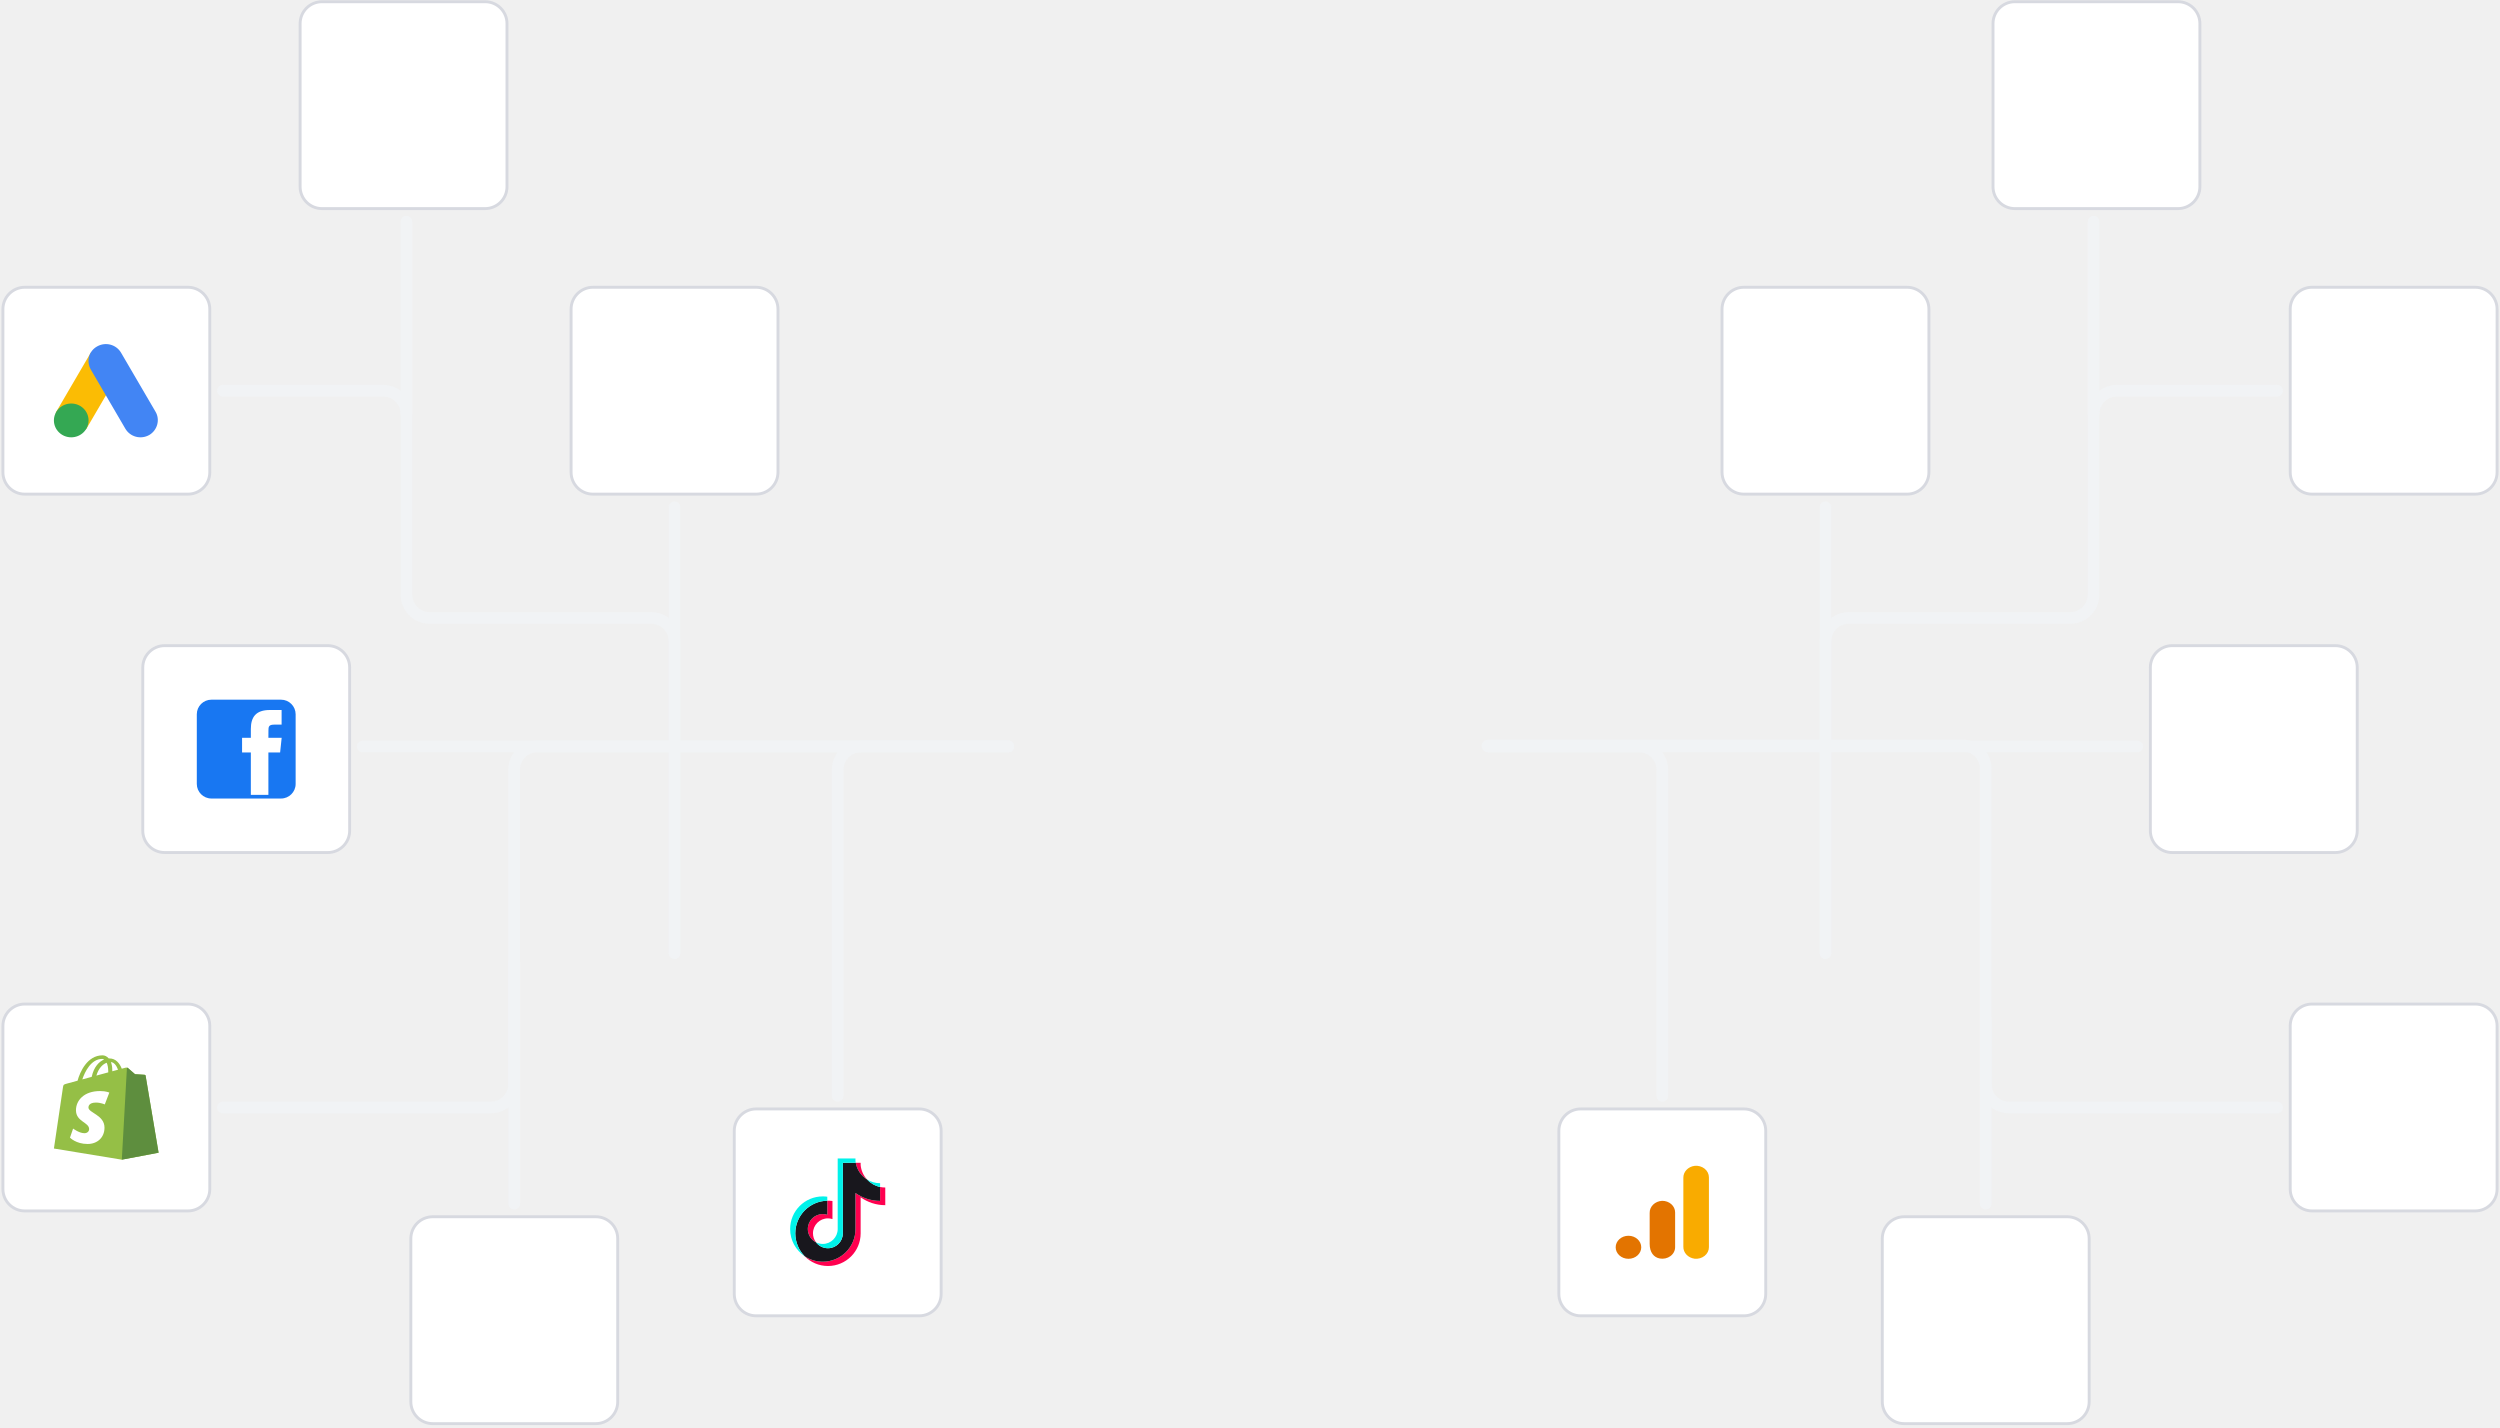
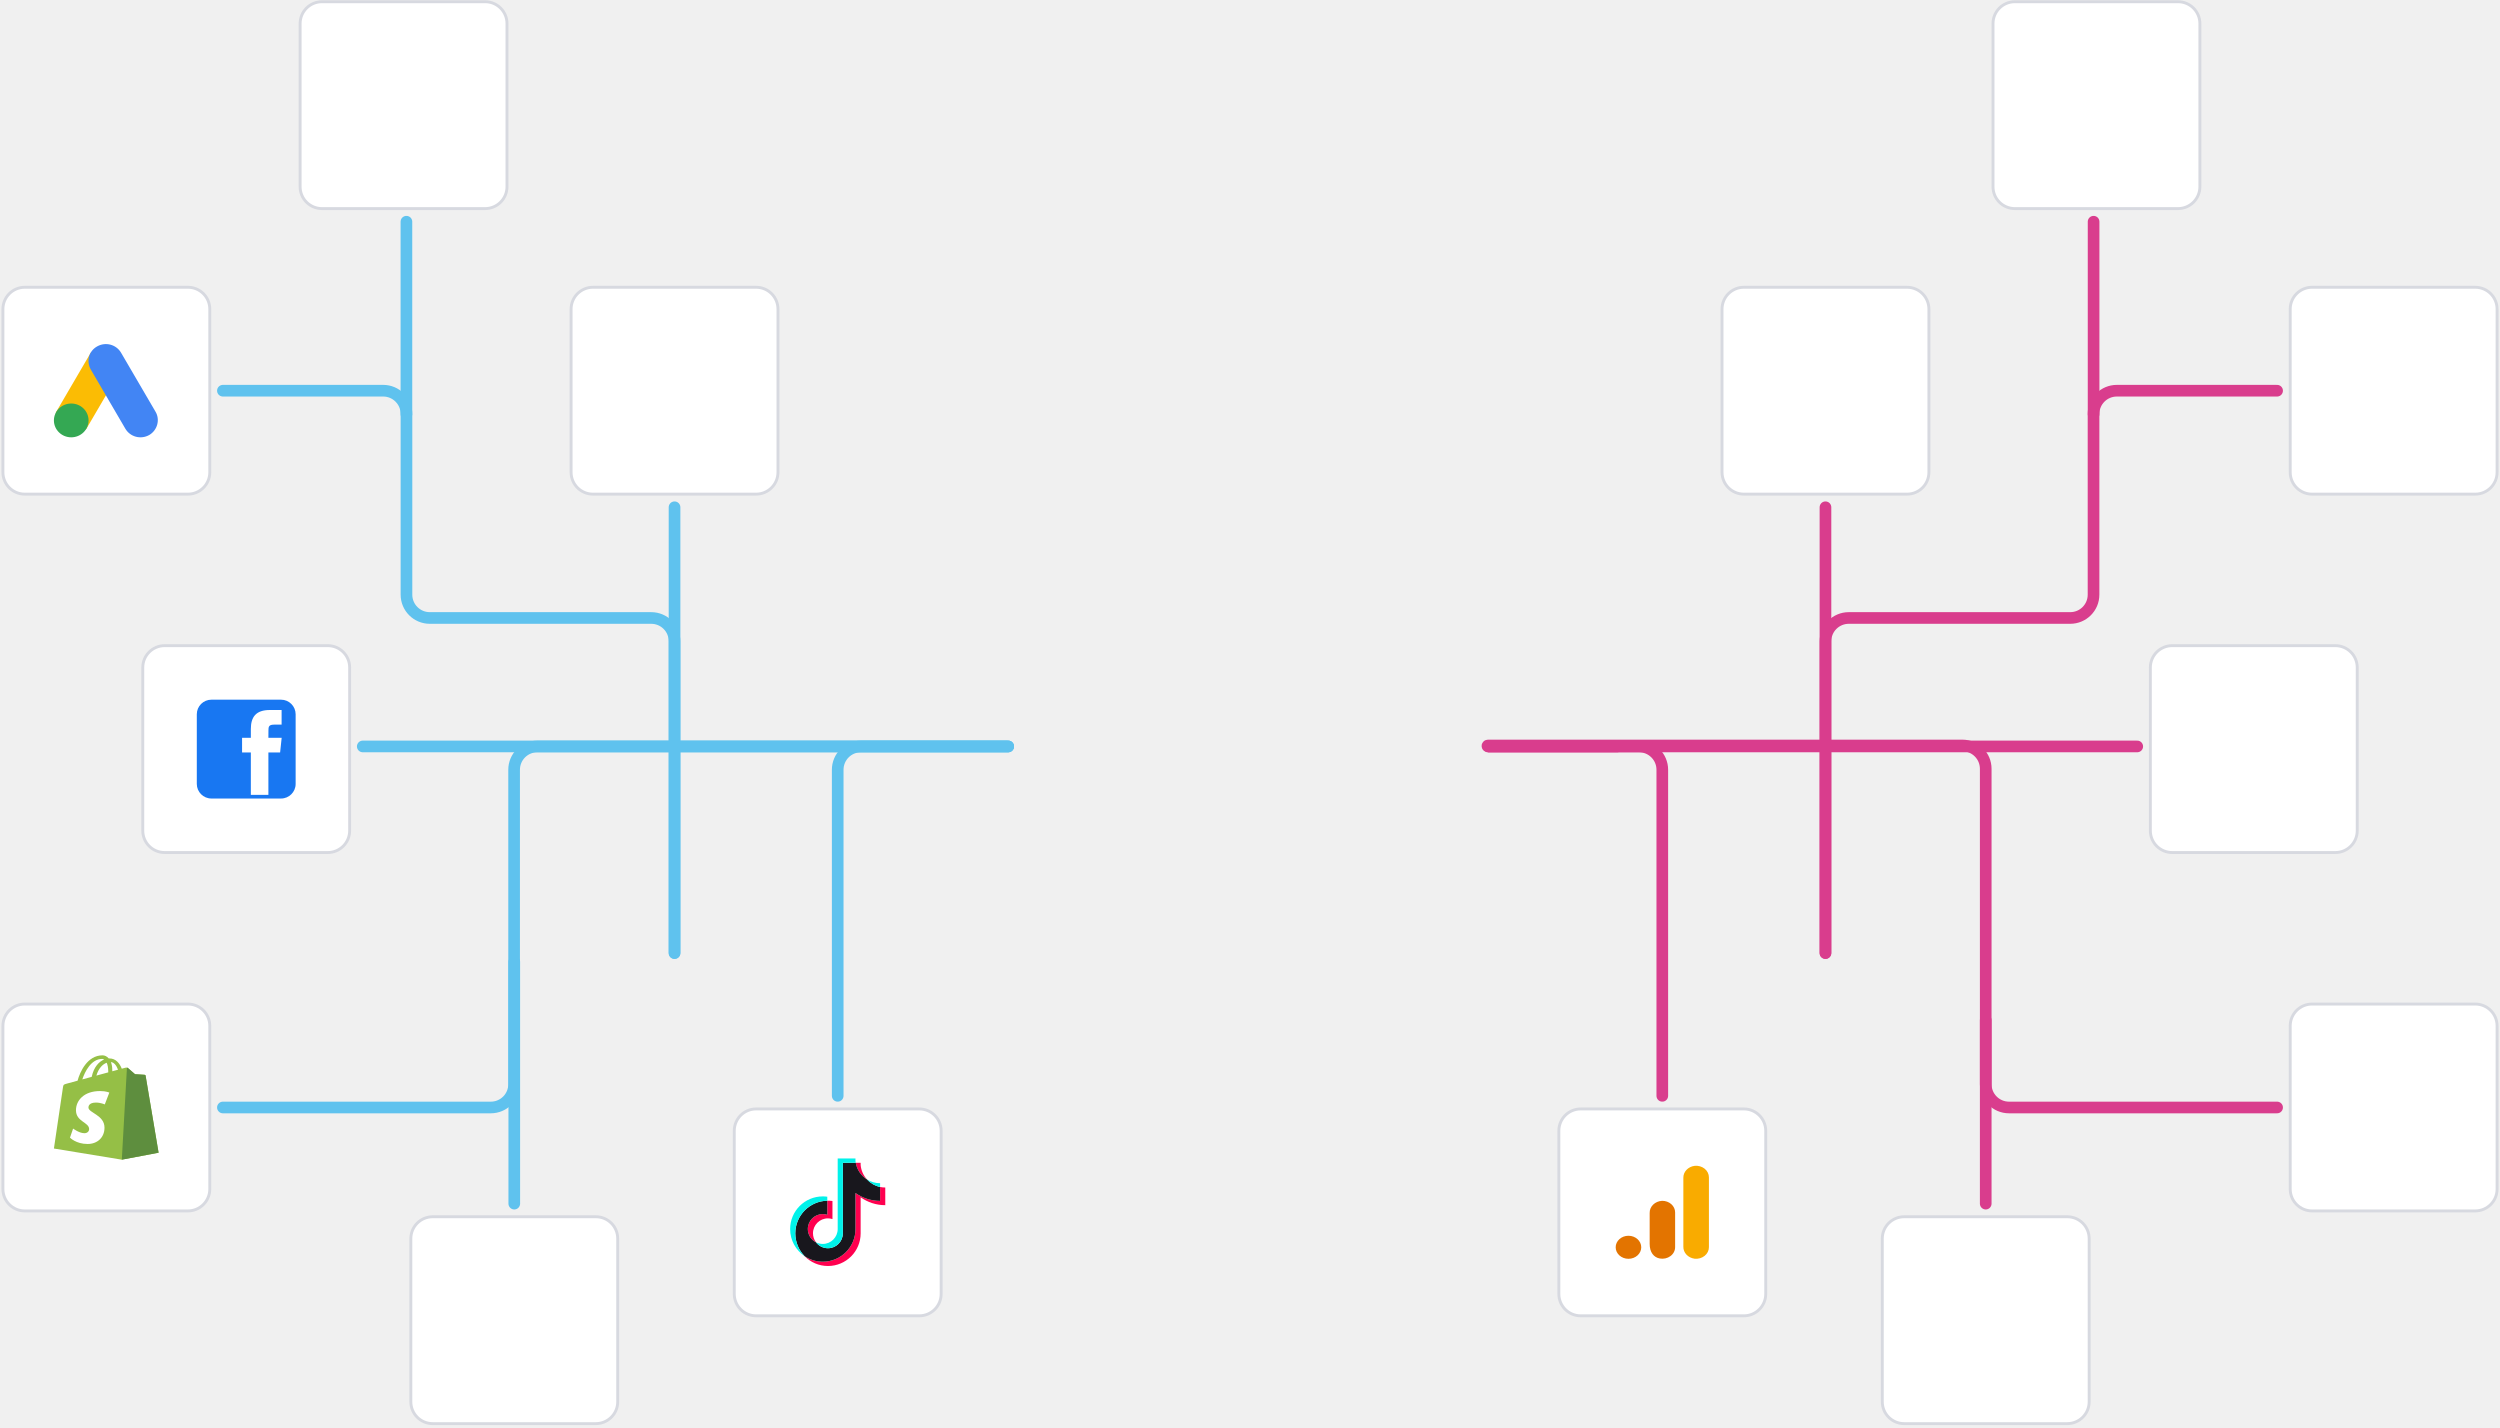
<svg xmlns="http://www.w3.org/2000/svg" xmlns:xlink="http://www.w3.org/1999/xlink" width="858" height="490" viewBox="0 0 858 490" fill="none">
-   <g clip-path="url(#clip0_2315_16321)" fill="none">
-     
- 
-     </g>
-   <g clip-path="url(#clip1_2315_16321)" fill="none" />
  <rect x="386.5" y="216.589" width="83.68" height="80" rx="11.5" fill="none" />
  <rect x="49" y="221.589" width="71" height="71" rx="7.5" fill="#FFFFFF" />
  <rect x="67.543" y="240.132" width="33.919" height="33.919" rx="5" fill="#FFFFFF" />
  <path d="M96.459 240.132H72.543C69.793 240.132 67.543 242.382 67.543 245.132V269.051C67.543 271.801 69.793 274.051 72.543 274.051H96.462C99.212 274.051 101.462 271.801 101.462 269.051V245.132C101.459 242.382 99.212 240.132 96.459 240.132ZM96.138 258.236H92.113V272.798H86.091V258.236H83.078V253.216H86.091V250.203C86.091 246.108 87.79 243.672 92.628 243.672H96.649V248.691H94.134C92.254 248.691 92.129 249.394 92.129 250.703L92.113 253.216H96.669L96.138 258.236Z" fill="#1877F2" />
  <rect x="49" y="221.589" width="71" height="71" rx="7.5" stroke="#D7D9E0" fill="none" />
  <rect x="-0.5" y="0.5" width="71" height="71" rx="7.5" transform="matrix(-1 0 0 1 808.5 221.089)" fill="#FFFFFF" />
  <g clip-path="url(#clip2_2315_16321)" fill="none" />
  <rect x="-0.5" y="0.5" width="71" height="71" rx="7.5" transform="matrix(-1 0 0 1 808.5 221.089)" stroke="#D7D9E0" fill="none" />
-   <path d="M346 256.178H124.5" stroke="#F1F3F5" stroke-width="4px" stroke-miterlimit="0" stroke-linecap="round" stroke-linejoin="bevel" fill="none" />
+   <path d="M346 256.178H124.5" stroke="#5FC2EE" stroke-width="4px" stroke-miterlimit="0" stroke-linecap="round" stroke-linejoin="bevel" fill="none" />
  <rect x="1" y="98.589" width="71" height="71" rx="7.5" fill="#FFFFFF" />
  <path d="M19.322 141.289L31.171 121.003C32.676 121.889 40.266 126.089 41.492 126.888L29.642 147.175C28.346 148.887 17.68 143.887 19.322 141.287V141.289Z" fill="#FBBC04" />
  <path d="M53.367 141.288L41.518 121.003C39.861 118.247 36.294 117.245 33.363 118.873C30.433 120.501 29.541 124.009 31.197 126.889L43.046 147.176C44.703 149.931 48.27 150.933 51.201 149.305C54.003 147.676 55.023 144.045 53.367 141.29V141.288Z" fill="#4285F4" />
  <path d="M24.448 150.088C27.733 150.088 30.396 147.491 30.396 144.288C30.396 141.084 27.733 138.487 24.448 138.487C21.163 138.487 18.5 141.084 18.5 144.288C18.5 147.491 21.163 150.088 24.448 150.088Z" fill="#34A853" />
  <rect x="1" y="98.589" width="71" height="71" rx="7.5" stroke="#D7D9E0" fill="none" />
  <rect x="-0.5" y="0.5" width="71" height="71" rx="7.5" transform="matrix(-1 0 0 1 856.5 98.0889)" fill="#FFFFFF" />
  <rect x="804.271" y="120.613" width="34.457" height="26.95" fill="url(&quot;#patter2323232n0&quot;)" />
  <rect x="-0.5" y="0.5" width="71" height="71" rx="7.5" transform="matrix(-1 0 0 1 856.5 98.0889)" stroke="#D7D9E0" fill="none" />
  <rect x="103" y="0.589" width="71" height="71" rx="7.5" fill="#FFFFFF" />
  <rect x="122.061" y="16.974" width="32.879" height="38.231" fill="url(&quot;#pattern155454&quot;)" />
  <rect x="103" y="0.589" width="71" height="71" rx="7.5" stroke="#D7D9E0" fill="none" />
  <rect x="-0.5" y="0.5" width="71" height="71" rx="7.5" transform="matrix(-1 0 0 1 754.5 0.0888672)" fill="#FFFFFF" />
  <rect x="702.5" y="19.089" width="34" height="34" fill="url(&quot;#pattern3232434342&quot;)" />
  <rect x="-0.5" y="0.5" width="71" height="71" rx="7.5" transform="matrix(-1 0 0 1 754.5 0.0888672)" stroke="#D7D9E0" fill="none" />
  <rect x="196" y="98.589" width="71" height="71" rx="7.5" fill="#FFFFFF" />
  <rect x="211" y="113.589" width="41" height="41" fill="url(&quot;#pattern3&quot;)" />
  <rect x="196" y="98.589" width="71" height="71" rx="7.5" stroke="#D7D9E0" fill="none" />
  <rect x="-0.5" y="0.5" width="71" height="71" rx="7.5" transform="matrix(-1 0 0 1 661.5 98.0889)" fill="#FFFFFF" />
  <g clip-path="url(#clip3_2315_16321)" fill="none">
-     icone aqui
+     
    </g>
  <rect x="-0.5" y="0.5" width="71" height="71" rx="7.5" transform="matrix(-1 0 0 1 661.5 98.0889)" stroke="#D7D9E0" fill="none" />
  <rect x="141" y="417.589" width="71" height="71" rx="7.5" fill="#FFFFFF" />
  <rect x="155.565" y="432.154" width="41.869" height="41.869" rx="5.234" fill="url(&quot;#pattern4&quot;)" />
  <rect x="141" y="417.589" width="71" height="71" rx="7.5" stroke="#D7D9E0" fill="none" />
  <rect x="-0.5" y="0.5" width="71" height="71" rx="7.5" transform="matrix(-1 0 0 1 716.5 417.089)" fill="#FFFFFF" />
  <rect x="665.5" y="438.999" width="32" height="28.179" fill="url(&quot;#pattern5&quot;)" />
  <rect x="-0.5" y="0.5" width="71" height="71" rx="7.5" transform="matrix(-1 0 0 1 716.5 417.089)" stroke="#D7D9E0" fill="none" />
  <rect x="252" y="380.589" width="71" height="71" rx="7.5" fill="#FFFFFF" />
  <g clip-path="url(#clip4_2315_16321)" fill="none">
    <path d="M295.373 410.914C297.755 412.616 300.674 413.618 303.826 413.618V407.555C303.23 407.555 302.635 407.493 302.051 407.369V412.141C298.899 412.141 295.981 411.14 293.598 409.438V421.81C293.598 428 288.577 433.017 282.385 433.017C280.075 433.017 277.927 432.319 276.144 431.121C278.18 433.202 281.019 434.493 284.16 434.493C290.353 434.493 295.373 429.476 295.373 423.286V410.914H295.373ZM297.563 404.797C296.345 403.468 295.546 401.75 295.373 399.85V399.07H293.69C294.114 401.485 295.558 403.547 297.563 404.797ZM280.06 426.372C279.38 425.48 279.012 424.39 279.014 423.268C279.014 420.438 281.31 418.142 284.143 418.142C284.671 418.142 285.195 418.223 285.699 418.383V412.184C285.11 412.104 284.517 412.07 283.924 412.082V416.907C283.421 416.747 282.895 416.666 282.367 416.667C279.535 416.667 277.239 418.961 277.239 421.793C277.239 423.794 278.386 425.528 280.06 426.372Z" fill="#FF004F" />
    <path d="M293.596 409.438C295.979 411.14 298.897 412.141 302.049 412.141V407.369C300.29 406.994 298.732 406.076 297.561 404.797C295.556 403.547 294.112 401.484 293.689 399.07H289.27V423.286C289.26 426.109 286.967 428.395 284.141 428.395C282.475 428.395 280.995 427.601 280.058 426.372C278.385 425.528 277.237 423.794 277.237 421.793C277.237 418.962 279.533 416.667 282.366 416.667C282.908 416.667 283.431 416.751 283.922 416.907V412.082C277.839 412.208 272.946 417.176 272.946 423.286C272.946 426.336 274.165 429.101 276.142 431.122C277.926 432.319 280.073 433.017 282.384 433.017C288.576 433.017 293.596 428 293.596 421.81V409.438L293.596 409.438Z" fill="#18171D" />
    <path d="M302.051 407.368V406.078C300.464 406.081 298.909 405.637 297.563 404.797C298.754 406.101 300.323 407 302.051 407.369V407.368ZM293.69 399.07C293.65 398.839 293.619 398.607 293.597 398.373V397.594H287.496V421.81C287.486 424.632 285.194 426.918 282.367 426.918C281.566 426.919 280.775 426.732 280.06 426.371C280.997 427.601 282.477 428.394 284.142 428.394C286.969 428.394 289.261 426.108 289.271 423.285V399.07H293.69V399.07ZM283.924 412.082V410.708C283.414 410.638 282.9 410.603 282.386 410.604C276.193 410.604 271.173 415.621 271.173 421.81C271.173 425.69 273.146 429.109 276.144 431.121C274.166 429.1 272.948 426.335 272.948 423.285C272.948 417.175 277.84 412.207 283.924 412.082Z" fill="#00F2EA">
        
        </path>
  </g>
  <rect x="252" y="380.589" width="71" height="71" rx="7.5" stroke="#D7D9E0" fill="none" />
  <rect x="-0.5" y="0.5" width="71" height="71" rx="7.5" transform="matrix(-1 0 0 1 605.5 380.089)" fill="#FFFFFF" />
  <g clip-path="url(#clip5_2315_16321)" fill="none">
    <path d="M586.501 428.025C586.504 428.587 586.375 429.144 586.122 429.658C585.868 430.172 585.496 430.631 585.031 431.006C584.565 431.38 584.017 431.662 583.422 431.831C582.827 432 582.199 432.053 581.579 431.987C579.324 431.686 577.671 429.917 577.726 427.862V404.24C577.671 402.184 579.328 400.413 581.587 400.116C582.206 400.05 582.833 400.104 583.427 400.274C584.021 400.443 584.569 400.725 585.033 401.099C585.498 401.474 585.869 401.933 586.122 402.446C586.375 402.96 586.504 403.516 586.501 404.077V428.025Z" fill="#F9AB00" />
    <path d="M558.888 424.112C561.311 424.112 563.275 425.882 563.275 428.067C563.275 430.251 561.311 432.022 558.888 432.022C556.464 432.022 554.5 430.251 554.5 428.067C554.5 425.882 556.464 424.112 558.888 424.112ZM570.432 412.124C567.998 412.245 566.109 414.086 566.165 416.283V426.907C566.165 429.79 567.573 431.54 569.635 431.913C570.274 432.03 570.934 432.017 571.567 431.875C572.2 431.734 572.79 431.467 573.295 431.094C573.799 430.721 574.205 430.252 574.483 429.72C574.761 429.188 574.905 428.607 574.903 428.019V416.1C574.904 415.573 574.789 415.051 574.564 414.565C574.339 414.079 574.008 413.638 573.592 413.267C573.176 412.897 572.682 412.606 572.14 412.41C571.597 412.213 571.017 412.116 570.432 412.124Z" fill="#E37400" />
  </g>
  <rect x="-0.5" y="0.5" width="71" height="71" rx="7.5" transform="matrix(-1 0 0 1 605.5 380.089)" stroke="#D7D9E0" fill="none" />
-   <path d="M511 256.177H733.5" stroke="#F1F3F5" stroke-width="4px" stroke-miterlimit="0" stroke-linecap="round" stroke-linejoin="bevel" fill="none" />
-   <path d="M231.5 327.089V174.089" stroke="#F1F3F5" stroke-width="4px" stroke-miterlimit="0" stroke-linecap="round" stroke-linejoin="bevel" fill="none" />
-   <path d="M626.5 327.089V174.089" stroke="#F1F3F5" stroke-width="4px" stroke-miterlimit="0" stroke-linecap="round" stroke-linejoin="bevel" fill="none" />
-   <path d="M681.5 413.089V350.089" stroke="#F1F3F5" stroke-width="4px" stroke-miterlimit="0" stroke-linecap="round" stroke-linejoin="bevel" fill="none" />
+   <path d="M511 256.177H733.5" stroke="#D93D8D" stroke-width="4px" stroke-miterlimit="0" stroke-linecap="round" stroke-linejoin="bevel" fill="none" />
+   <path d="M231.5 327.089V174.089" stroke="#5FC2EE" stroke-width="4px" stroke-miterlimit="0" stroke-linecap="round" stroke-linejoin="bevel" fill="none" />
+   <path d="M626.5 327.089V174.089" stroke="#D93D8D" stroke-width="4px" stroke-miterlimit="0" stroke-linecap="round" stroke-linejoin="bevel" fill="none" />
+   <path d="M681.5 413.089V350.089" stroke="#D93D8D" stroke-width="4px" stroke-miterlimit="0" stroke-linecap="round" stroke-linejoin="bevel" fill="none" />
  <rect x="1" y="344.589" width="71" height="71" rx="7.5" fill="#FFFFFF" />
  <g clip-path="url(#clip6_2315_16321)" fill="none">
    <path d="M49.967 369.16C49.938 368.98 49.759 368.88 49.61 368.869C48.514 368.797 47.418 368.725 46.322 368.654C46.322 368.654 44.141 366.756 43.902 366.546C43.662 366.336 43.195 366.4 43.013 366.447C42.986 366.454 42.537 366.576 41.793 366.777C41.064 364.94 39.779 363.251 37.517 363.251C37.455 363.251 37.39 363.253 37.326 363.256C36.683 362.511 35.886 362.187 35.198 362.187C29.929 362.187 27.412 367.961 26.623 370.895C24.576 371.451 23.122 371.846 22.936 371.898C21.793 372.212 21.757 372.243 21.607 373.187C21.494 373.902 18.504 394.174 18.504 394.174L41.802 398.001L54.426 395.607C54.426 395.607 49.995 369.34 49.967 369.16ZM40.505 367.127L38.533 367.661C38.534 367.54 38.535 367.42 38.535 367.289C38.535 366.147 38.354 365.227 38.064 364.498C39.229 364.626 40.005 365.789 40.505 367.127ZM36.618 364.725C36.942 365.436 37.153 366.458 37.153 367.836C37.153 367.907 37.152 367.971 37.152 368.036C35.87 368.384 34.476 368.762 33.08 369.142C33.864 366.489 35.334 365.208 36.618 364.725ZM35.053 363.425C35.281 363.425 35.51 363.493 35.729 363.625C34.04 364.322 32.23 366.076 31.466 369.58L28.248 370.454C29.143 367.781 31.269 363.425 35.053 363.425Z" fill="#95BF46" />
    <path d="M49.611 368.868C48.515 368.795 47.419 368.724 46.323 368.653C46.323 368.653 44.142 366.755 43.903 366.545C43.813 366.467 43.693 366.426 43.566 366.409L41.805 398L54.428 395.606C54.428 395.606 49.996 369.338 49.968 369.158C49.94 368.978 49.76 368.879 49.611 368.868Z" fill="#5E8E3E" />
    <path d="M37.519 374.983L35.962 379.042C35.962 379.042 34.598 378.404 32.926 378.404C30.476 378.404 30.352 379.753 30.352 380.092C30.352 381.946 35.865 382.657 35.865 387C35.865 390.416 33.393 392.616 30.06 392.616C26.061 392.616 24.016 390.434 24.016 390.434L25.087 387.332C25.087 387.332 27.189 388.915 28.963 388.915C30.122 388.915 30.593 388.114 30.593 387.53C30.593 385.111 26.071 385.004 26.071 381.03C26.071 377.685 28.809 374.448 34.337 374.448C36.466 374.448 37.519 374.983 37.519 374.983Z" fill="#FFFFFF" />
  </g>
  <rect x="1" y="344.589" width="71" height="71" rx="7.5" stroke="#D7D9E0" fill="none" />
  <rect x="-0.5" y="0.5" width="71" height="71" rx="7.5" transform="matrix(-1 0 0 1 856.5 344.089)" fill="#FFFFFF" />
  <g clip-path="url(#clip7_2315_16321)" fill="none">icone aqui</g>
  <rect x="-0.5" y="0.5" width="71" height="71" rx="7.5" transform="matrix(-1 0 0 1 856.5 344.089)" stroke="#D7D9E0" fill="none" />
-   <path d="M346 256.177H184.442C180.023 256.177 176.442 259.758 176.442 264.177V372.088C176.442 376.507 172.86 380.089 168.442 380.089H76.5" stroke="#F1F3F5" stroke-width="4px" stroke-miterlimit="0" stroke-linecap="round" stroke-linejoin="bevel" fill="none" />
-   <path d="M176.5 330.089V413.089" stroke="#F1F3F5" stroke-width="4px" stroke-miterlimit="0" stroke-linecap="round" stroke-linejoin="bevel" fill="none" />
-   <path d="M511 256.177H554.997C554.999 256.177 555 256.179 555 256.18V256.18C555 256.182 554.999 256.184 554.997 256.184H510.646C510.554 256.184 510.479 256.109 510.479 256.017V256.017C510.479 255.925 510.554 255.851 510.646 255.851H673.501C677.92 255.851 681.501 259.432 681.501 263.851V372.089C681.501 376.507 685.083 380.089 689.501 380.089H781.5" stroke="#F1F3F5" stroke-width="4px" stroke-miterlimit="0" stroke-linecap="round" stroke-linejoin="bevel" fill="none" />
-   <path d="M346 256.177H295.5C291.082 256.177 287.5 259.758 287.5 264.177V376.089" stroke="#F1F3F5" stroke-width="4px" stroke-miterlimit="0" stroke-linecap="round" stroke-linejoin="bevel" fill="none" />
-   <path d="M511 256.177H562.5C566.918 256.177 570.5 259.758 570.5 264.177V376.089" stroke="#F1F3F5" stroke-width="4px" stroke-miterlimit="0" stroke-linecap="round" stroke-linejoin="bevel" fill="none" />
-   <path d="M231.5 327.089V220.089C231.5 215.671 227.918 212.089 223.5 212.089H147.499C143.081 212.089 139.499 208.507 139.499 204.089V142.089C139.499 137.671 135.917 134.089 131.499 134.089H76.5" stroke="#F1F3F5" stroke-width="4px" stroke-miterlimit="0" stroke-linecap="round" stroke-linejoin="bevel" fill="none" />
-   <path d="M626.5 327.089V220.089C626.5 215.671 630.082 212.089 634.5 212.089H710.501C714.919 212.089 718.501 208.507 718.501 204.089V142.089C718.501 137.671 722.083 134.089 726.501 134.089H781.5" stroke="#F1F3F5" stroke-width="4px" stroke-miterlimit="0" stroke-linecap="round" stroke-linejoin="bevel" fill="none" />
-   <path d="M139.482 142.131V76.089" stroke="#F1F3F5" stroke-width="4px" stroke-miterlimit="0" stroke-linecap="round" stroke-linejoin="bevel" fill="none" />
-   <path d="M718.52 142.131V76.089" stroke="#F1F3F5" stroke-width="4px" stroke-miterlimit="0" stroke-linecap="round" stroke-linejoin="bevel" fill="none" />
+   <path d="M346 256.177H184.442C180.023 256.177 176.442 259.758 176.442 264.177V372.088C176.442 376.507 172.86 380.089 168.442 380.089H76.5" stroke="#5FC2EE" stroke-width="4px" stroke-miterlimit="0" stroke-linecap="round" stroke-linejoin="bevel" fill="none" />
+   <path d="M176.5 330.089V413.089" stroke="#5FC2EE" stroke-width="4px" stroke-miterlimit="0" stroke-linecap="round" stroke-linejoin="bevel" fill="none" />
+   <path d="M511 256.177H554.997C554.999 256.177 555 256.179 555 256.18V256.18C555 256.182 554.999 256.184 554.997 256.184H510.646C510.554 256.184 510.479 256.109 510.479 256.017V256.017C510.479 255.925 510.554 255.851 510.646 255.851H673.501C677.92 255.851 681.501 259.432 681.501 263.851V372.089C681.501 376.507 685.083 380.089 689.501 380.089H781.5" stroke="#D93D8D" stroke-width="4px" stroke-miterlimit="0" stroke-linecap="round" stroke-linejoin="bevel" fill="none" />
+   <path d="M346 256.177H295.5C291.082 256.177 287.5 259.758 287.5 264.177V376.089" stroke="#5FC2EE" stroke-width="4px" stroke-miterlimit="0" stroke-linecap="round" stroke-linejoin="bevel" fill="none" />
+   <path d="M511 256.177H562.5C566.918 256.177 570.5 259.758 570.5 264.177V376.089" stroke="#D93D8D" stroke-width="4px" stroke-miterlimit="0" stroke-linecap="round" stroke-linejoin="bevel" fill="none" />
+   <path d="M231.5 327.089V220.089C231.5 215.671 227.918 212.089 223.5 212.089H147.499C143.081 212.089 139.499 208.507 139.499 204.089V142.089C139.499 137.671 135.917 134.089 131.499 134.089H76.5" stroke="#5FC2EE" stroke-width="4px" stroke-miterlimit="0" stroke-linecap="round" stroke-linejoin="bevel" fill="none" />
+   <path d="M626.5 327.089V220.089C626.5 215.671 630.082 212.089 634.5 212.089H710.501C714.919 212.089 718.501 208.507 718.501 204.089V142.089C718.501 137.671 722.083 134.089 726.501 134.089H781.5" stroke="#D93D8D" stroke-width="4px" stroke-miterlimit="0" stroke-linecap="round" stroke-linejoin="bevel" fill="none" />
+   <path d="M139.482 142.131V76.089" stroke="#5FC2EE" stroke-width="4px" stroke-miterlimit="0" stroke-linecap="round" stroke-linejoin="bevel" fill="none" />
+   <path d="M718.52 142.131V76.089" stroke="#D93D8D" stroke-width="4px" stroke-miterlimit="0" stroke-linecap="round" stroke-linejoin="bevel" fill="none" />
  <defs>
    <pattern id="patter2323232n0" patternContentUnits="objectBoundingBox" width="1" height="1">
      <g />
    </pattern>
    <pattern id="pattern155454" patternContentUnits="objectBoundingBox" width="1" height="1">
      <g />
    </pattern>
    <pattern id="pattern3232434342" patternContentUnits="objectBoundingBox" width="1" height="1">
      <g />
    </pattern>
    <pattern id="pattern3" patternContentUnits="objectBoundingBox" width="1" height="1">
      <g />
    </pattern>
    <pattern id="pattern4" patternContentUnits="objectBoundingBox" width="1" height="1">
      <g />
    </pattern>
    <pattern id="pattern5" patternContentUnits="objectBoundingBox" width="1" height="1">
      <use xlink:href="#image5_2315_16321" transform="scale(0.00746269 0.00847458)" />
    </pattern>
    <clipPath id="clip0_2315_16321">
      <rect width="79.412" height="22.915" fill="white" transform="translate(388.294 245.371)" />
    </clipPath>
    <clipPath id="clip1_2315_16321">
      <rect width="64.66" height="18.658" fill="white" transform="translate(396.01 247.26)" />
    </clipPath>
    <clipPath id="clip2_2315_16321">
      <rect width="32" height="32" fill="white" transform="translate(757.5 241.089)" />
    </clipPath>
    <clipPath id="clip3_2315_16321">
      <rect width="32" height="32" fill="white" transform="translate(610.5 118.089)" />
    </clipPath>
    <clipPath id="clip4_2315_16321">
      <rect width="32.654" height="36.991" fill="white" transform="translate(271.173 397.594)" />
    </clipPath>
    <clipPath id="clip5_2315_16321">
      <rect width="32" height="32" fill="white" transform="translate(554.5 400.089)" />
    </clipPath>
    <clipPath id="clip6_2315_16321">
      <rect width="36" height="36" fill="white" transform="translate(18.5 362.089)" />
    </clipPath>
    <clipPath id="clip7_2315_16321">
      <rect width="32" height="32" fill="white" transform="translate(805.5 364.089)" />
    </clipPath>
-     <image id="image0_2315_16321" width="1501" height="1174" />
-     <image id="image1_2315_16321" width="258" height="300" />
-     <image id="image2_2315_16321" width="516" height="516" />
-     <image id="image3_2315_16321" width="250" height="250" />
-     <image id="image4_2315_16321" width="225" height="225" />
-     <pattern id="patter2323232n0" patternContentUnits="objectBoundingBox" width="1" height="1">
-       <g />
-     </pattern>
-     <pattern id="pattern155454" patternContentUnits="objectBoundingBox" width="1" height="1">
-       <g />
-     </pattern>
-     <pattern id="pattern3232434342" patternContentUnits="objectBoundingBox" width="1" height="1">
-       <g />
-     </pattern>
-     <pattern id="pattern3" patternContentUnits="objectBoundingBox" width="1" height="1">
-       <g />
-     </pattern>
-     <pattern id="pattern4" patternContentUnits="objectBoundingBox" width="1" height="1">
-       <g />
-     </pattern>
-     <pattern id="pattern5" patternContentUnits="objectBoundingBox" width="1" height="1">
-       <use xlink:href="#image5_2315_16321" transform="scale(0.00746269 0.00847458)" />
-     </pattern>
-     <image id="image0_2315_16321" width="1501" height="1174" />
-     <image id="image1_2315_16321" width="258" height="300" />
-     <image id="image2_2315_16321" width="516" height="516" />
-     <image id="image3_2315_16321" width="250" height="250" />
-     <image id="image4_2315_16321" width="225" height="225" />
-     <image id="image0_2315_16321" width="1501" height="1174" />
-     <image id="image1_2315_16321" width="258" height="300" />
-     <image id="image2_2315_16321" width="516" height="516" />
-     <image id="image3_2315_16321" width="250" height="250" />
-     <image id="image4_2315_16321" width="225" height="225" />
-     <pattern id="patter2323232n0" patternContentUnits="objectBoundingBox" width="1" height="1">
-       <g />
-     </pattern>
-     <pattern id="pattern155454" patternContentUnits="objectBoundingBox" width="1" height="1">
-       <g />
-     </pattern>
-     <pattern id="pattern3232434342" patternContentUnits="objectBoundingBox" width="1" height="1">
-       <g />
-     </pattern>
-     <pattern id="pattern3" patternContentUnits="objectBoundingBox" width="1" height="1">
-       <g />
-     </pattern>
-     <pattern id="pattern4" patternContentUnits="objectBoundingBox" width="1" height="1">
-       <g />
-     </pattern>
-     <pattern id="pattern5" patternContentUnits="objectBoundingBox" width="1" height="1">
-       <use xlink:href="#image5_2315_16321" transform="scale(0.00746269 0.00847458)" />
-     </pattern>
-     <image id="image0_2315_16321" width="1501" height="1174" />
-     <image id="image1_2315_16321" width="258" height="300" />
-     <image id="image2_2315_16321" width="516" height="516" />
-     <image id="image3_2315_16321" width="250" height="250" />
-     <image id="image4_2315_16321" width="225" height="225" />
-     <image id="image0_2315_16321" width="1501" height="1174" />
-     <image id="image1_2315_16321" width="258" height="300" />
-     <image id="image2_2315_16321" width="516" height="516" />
-     <image id="image3_2315_16321" width="250" height="250" />
-     <image id="image4_2315_16321" width="225" height="225" />
-     <image id="image0_2315_16321" width="1501" height="1174" />
-     <image id="image1_2315_16321" width="258" height="300" />
-     <image id="image2_2315_16321" width="516" height="516" />
-     <image id="image3_2315_16321" width="250" height="250" />
-     <image id="image4_2315_16321" width="225" height="225" />
  </defs>
</svg>
